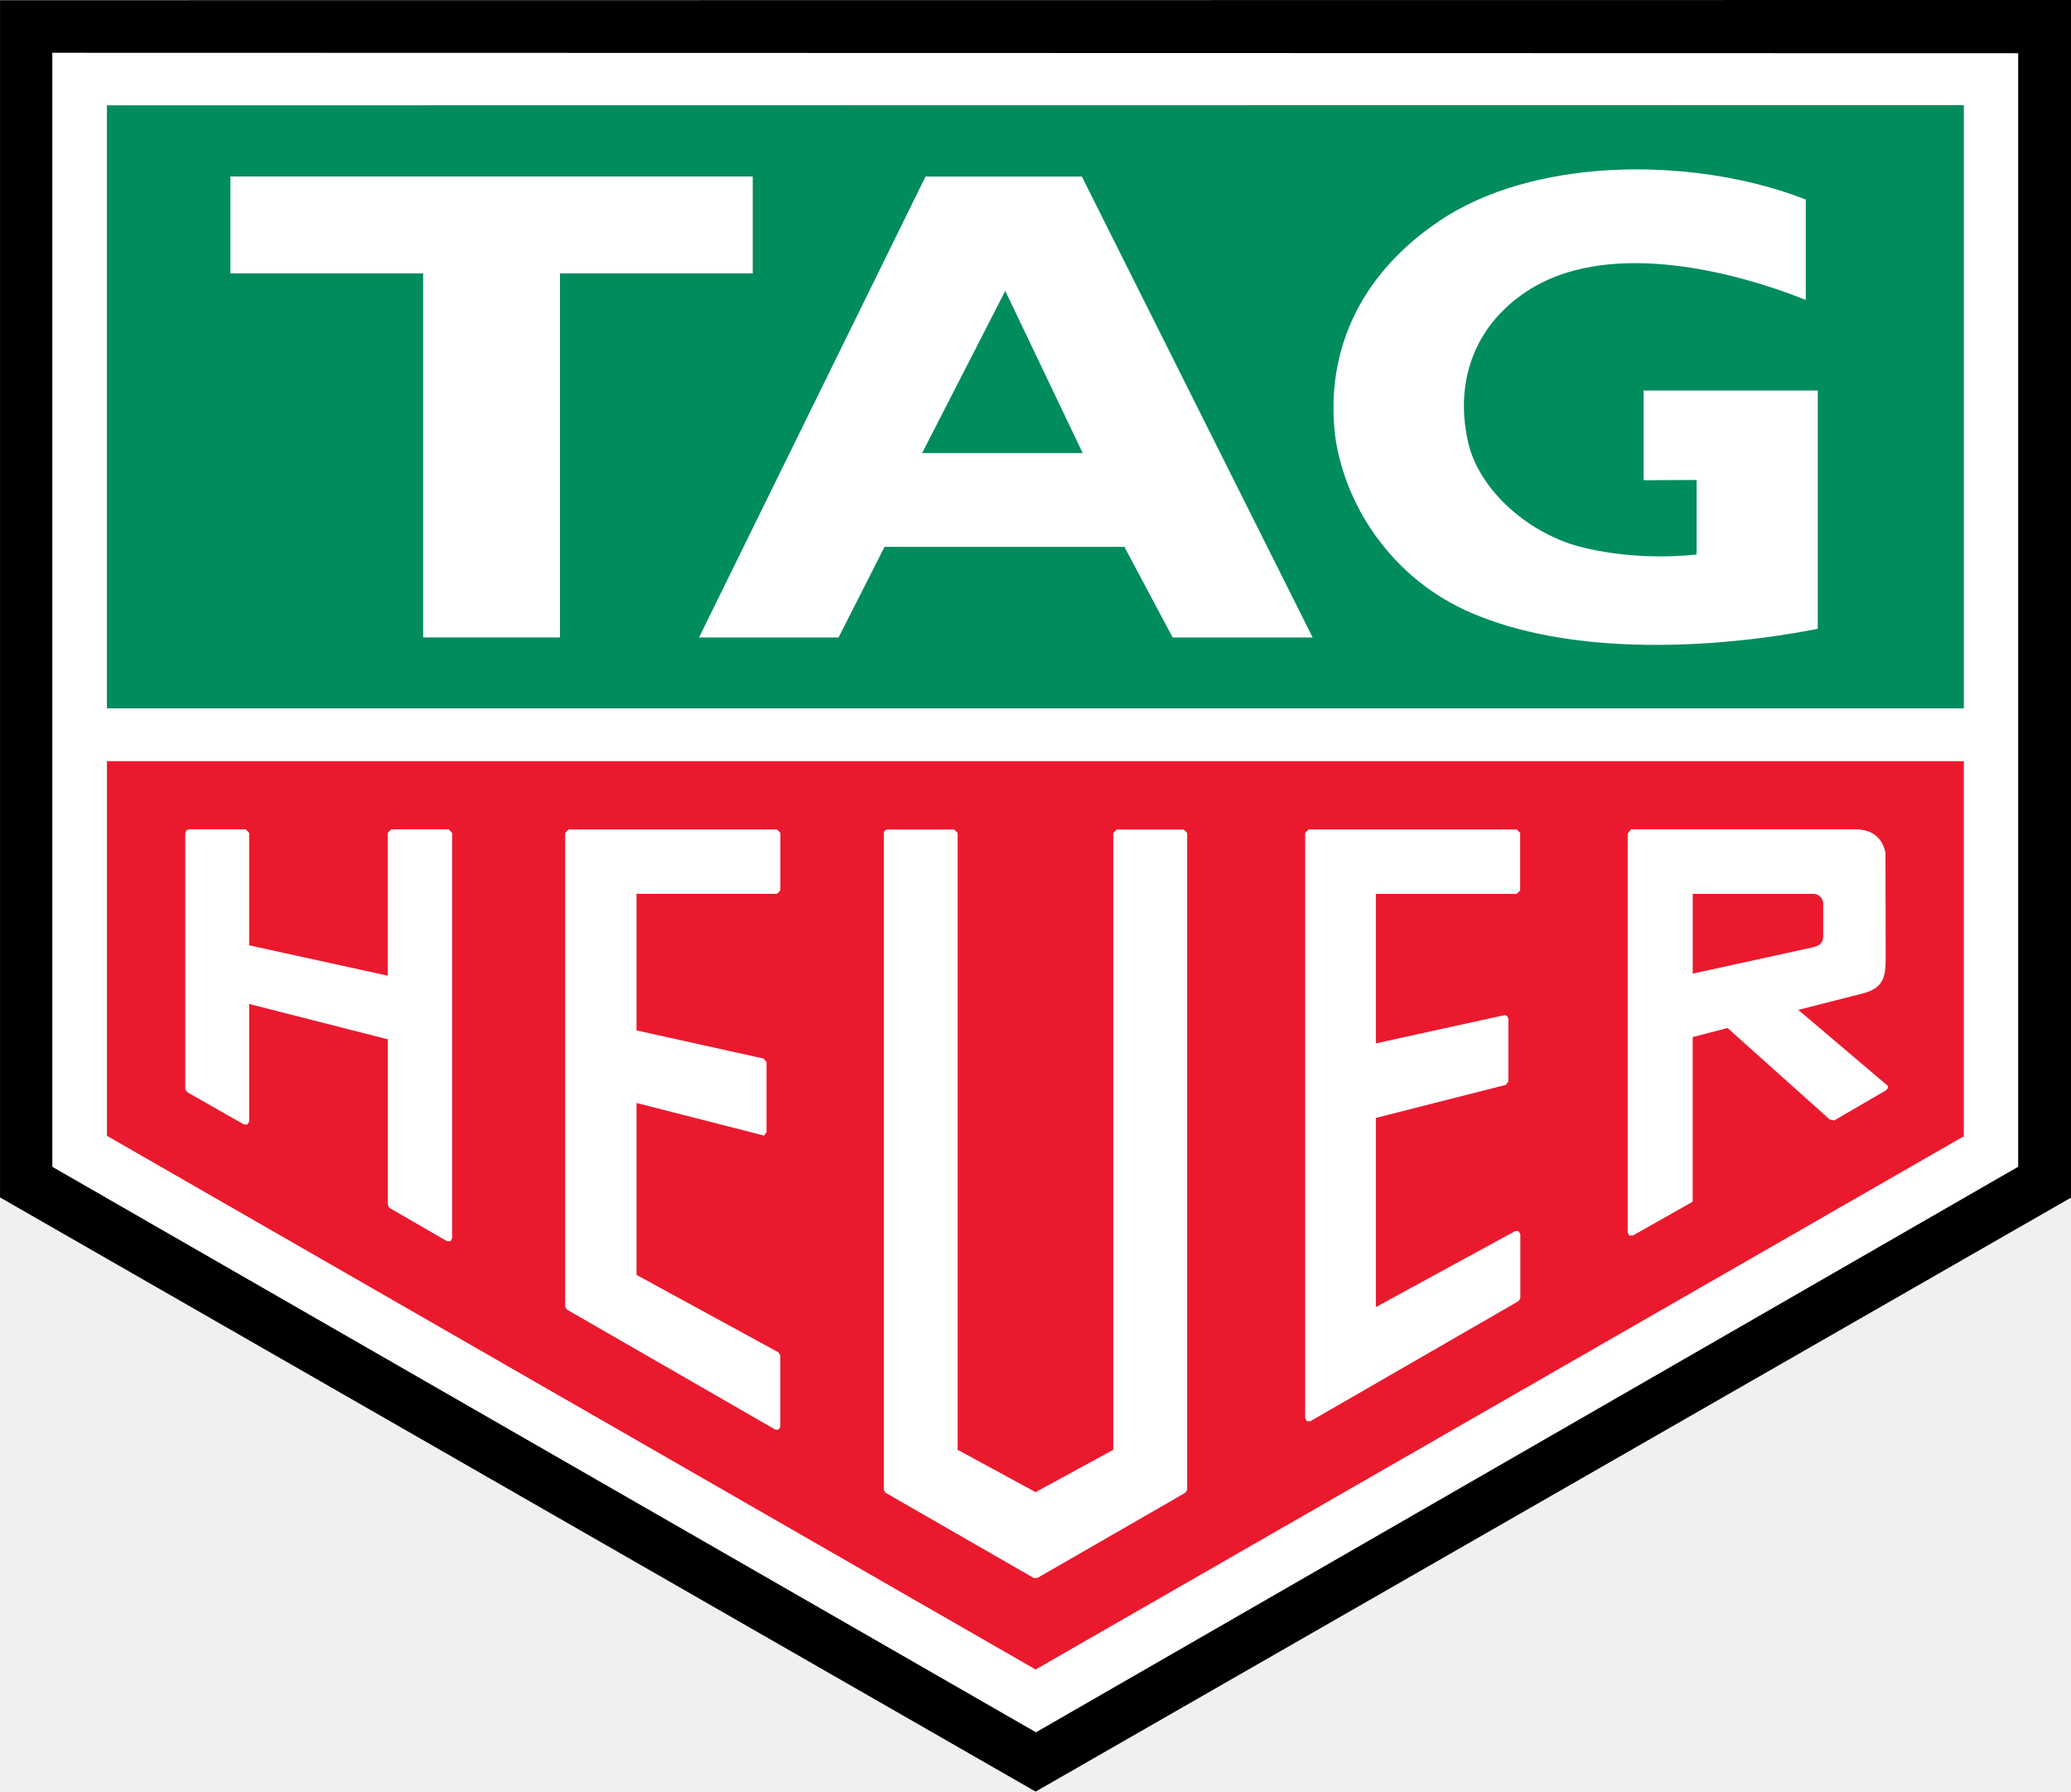
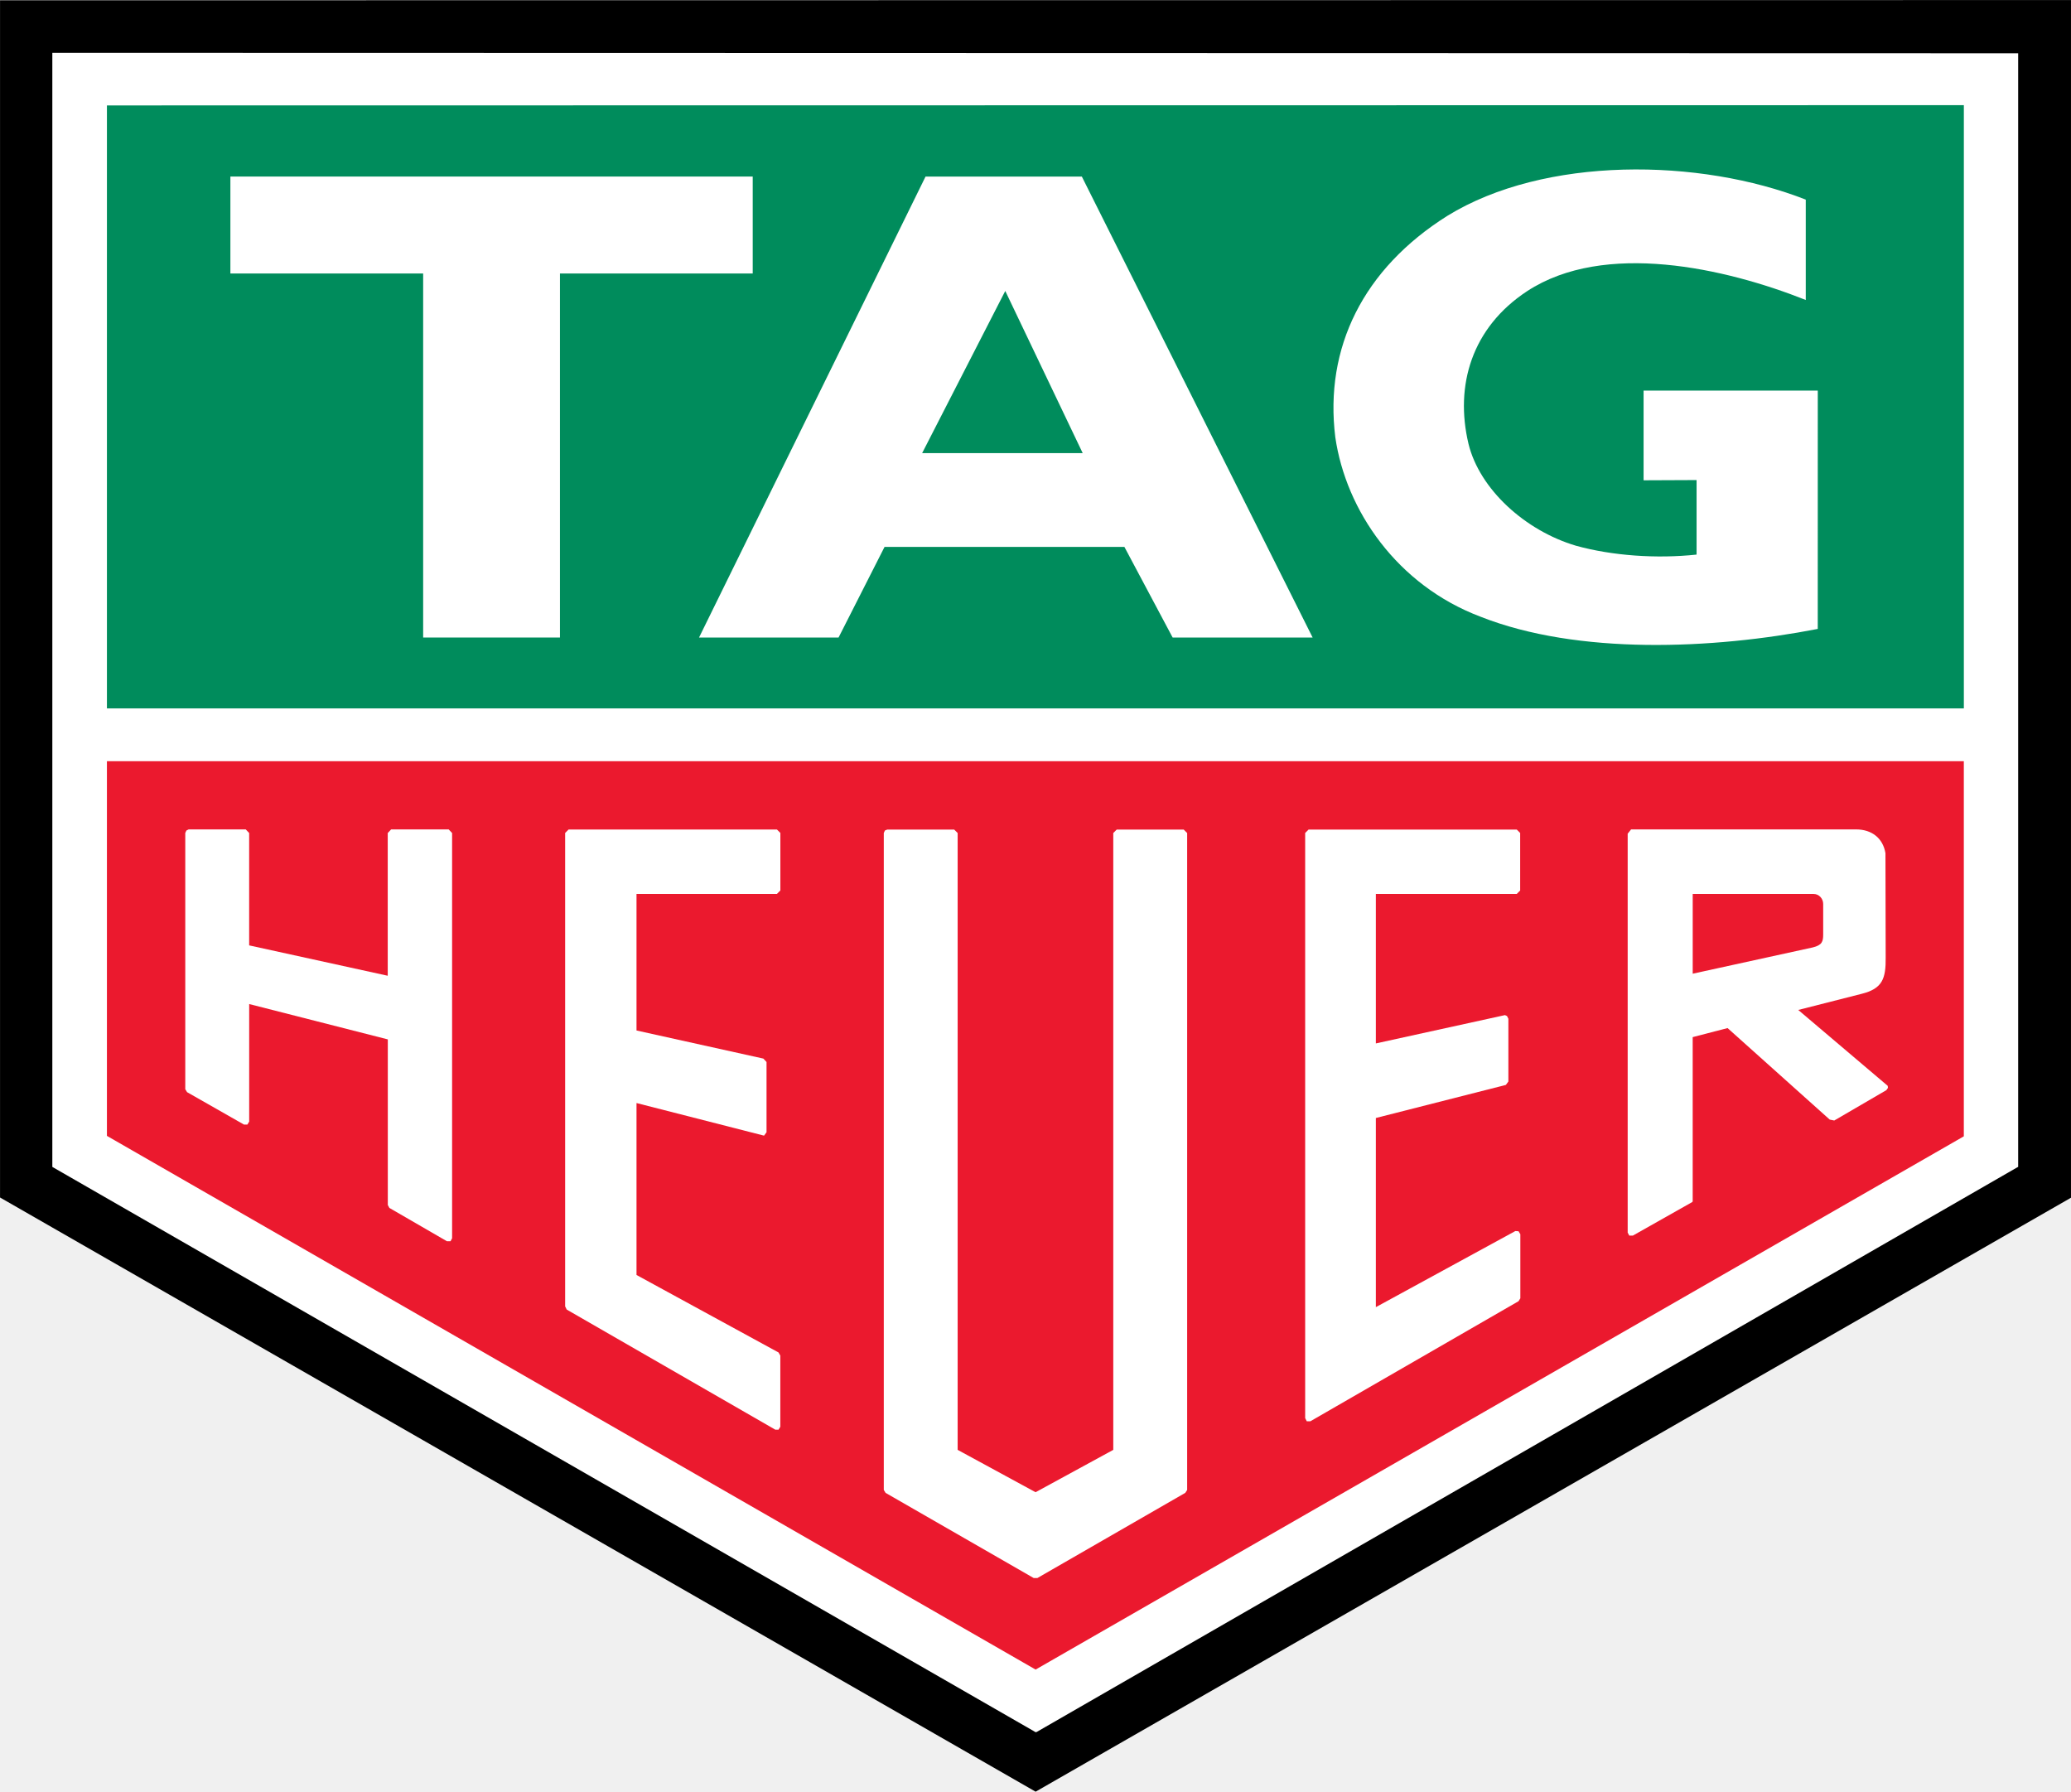
- <svg xmlns="http://www.w3.org/2000/svg" version="1.1" id="svg23825" width="115.61" height="100" viewBox="0 0 83.079 71.863">
+ <svg xmlns="http://www.w3.org/2000/svg" version="1.1" id="svg23825" width="115.61" height="100" viewBox="0 -0.003 83.079 71.863">
  <defs id="defs23819" />
  <g id="layer1" transform="translate(-68.07351,-149.1854)">
    <path style="fill:#000000;fill-opacity:1;fill-rule:evenodd;stroke:none;stroke-width:0.353" d="m 68.074,197.217 v -48.023 l 83.079,-0.009 v 48.041 l -41.535,23.825 z m 0,0" id="path39462" />
    <path style="fill:#ffffff;fill-opacity:1;fill-rule:nonzero;stroke:none;stroke-width:0.353" d="m 70.254,151.302 h -0.082 v 44.688 l 39.409,22.653 0.017,0.017 h 0.055 l 39.345,-22.653 0.036,-0.017 v -44.67 z m 0,0" id="path39464" />
    <path style="fill:#008c5c;fill-opacity:1;fill-rule:evenodd;stroke:none;stroke-width:0.353" d="M 72.362,153.411 V 177.599 H 146.855 v -24.198 z m 0,0" id="path39466" />
    <path style="fill:#eb192e;fill-opacity:1;fill-rule:evenodd;stroke:none;stroke-width:0.353" d="m 72.362,179.716 v 15.029 l 37.255,21.408 37.237,-21.39 v -15.047 z m 0,0" id="path39468" />
    <path style="fill:#ffffff;fill-opacity:1;fill-rule:evenodd;stroke:none;stroke-width:0.353" d="m 90.536,174.755 v -14.602 h 7.733 v -3.889 H 77.315 v 3.889 h 7.733 v 14.602 z m 0,0" id="path39470" />
    <path style="fill:#ffffff;fill-opacity:1;fill-rule:evenodd;stroke:none;stroke-width:0.353" d="m 140.994,174.41 c -4.207,0.818 -9.623,1.054 -13.53,-0.491 -3.344,-1.263 -5.397,-4.262 -5.824,-7.197 -0.445,-3.598 1.127,-6.76 4.489,-8.878 3.907,-2.408 10.123,-2.326 14.384,-0.654 v 4.025 c -3.226,-1.281 -8.078,-2.381 -11.177,-0.354 -2.226,1.463 -2.908,3.789 -2.353,6.124 0.445,1.826 2.281,3.489 4.316,4.089 1.445,0.4 3.226,0.527 4.834,0.354 v -2.989 l -2.126,0.009 v -3.598 h 6.988 z m 0,0" id="path39472" />
    <path style="fill:#ffffff;fill-opacity:1;fill-rule:evenodd;stroke:none;stroke-width:0.353" d="m 108.4,160.853 -3.335,6.506 h 6.442 z m -4.843,10.268 -1.845,3.635 h -5.597 l 9.087,-18.491 h 6.27 l 9.259,18.491 h -5.616 l -1.935,-3.635 z m 0,0" id="path39474" />
    <path style="fill:#ffffff;fill-opacity:1;fill-rule:nonzero;stroke:none;stroke-width:0.353" d="m 115.697,208.948 v -26.351 l -0.137,-0.137 h -2.69 l -0.137,0.137 v 24.743 l -3.117,1.699 -3.126,-1.699 v -24.743 l -0.137,-0.137 h -2.69 l -0.091,0.036 -0.045,0.1 v 26.351 l 0.072,0.118 5.943,3.417 h 0.145 l 5.934,-3.417 z m 0,0" id="path39476" />
    <path style="fill:#ffffff;fill-opacity:1;fill-rule:nonzero;stroke:none;stroke-width:0.353" d="m 99.177,206.531 h 0.127 l 0.072,-0.118 v -2.853 l -0.072,-0.127 -5.697,-3.108 v -6.897 l 5.116,1.308 0.1,-0.137 v -2.817 l -0.127,-0.137 -5.089,-1.127 v -5.479 h 5.634 l 0.137,-0.137 v -2.308 l -0.137,-0.137 h -8.36 l -0.137,0.137 v 18.991 l 0.063,0.127 z m 0,0" id="path39478" />
    <path style="fill:#ffffff;fill-opacity:1;fill-rule:nonzero;stroke:none;stroke-width:0.353" d="m 129.063,201.261 v -2.572 l -0.072,-0.118 -0.127,-0.009 -5.597,3.053 v -7.587 l 5.216,-1.327 0.1,-0.137 v -2.517 l -0.055,-0.109 -0.082,-0.037 -5.179,1.136 v -5.997 h 5.652 l 0.137,-0.137 v -2.308 l -0.137,-0.137 h -8.351 l -0.137,0.137 v 23.471 l 0.064,0.127 h 0.145 l 8.351,-4.816 z m 0,0" id="path39480" />
    <path style="fill:#ffffff;fill-opacity:1;fill-rule:nonzero;stroke:none;stroke-width:0.353" d="m 83.693,197.635 2.308,1.336 h 0.145 l 0.063,-0.118 V 182.597 l -0.137,-0.145 h -2.308 l -0.137,0.145 v 5.725 L 78.068,187.104 V 182.597 l -0.137,-0.145 h -2.29 l -0.091,0.045 -0.045,0.1 v 10.277 l 0.073,0.118 2.281,1.299 h 0.137 l 0.073,-0.118 v -4.716 l 5.561,1.418 v 6.642 z m 0,0" id="path39482" />
    <path style="fill:#ffffff;fill-opacity:1;fill-rule:nonzero;stroke:none;stroke-width:0.353" d="m 135.978,185.041 h 4.852 c 0.209,0 0.382,0.182 0.382,0.4 v 1.227 c 0,0.282 -0.045,0.427 -0.418,0.518 l -4.816,1.054 z m -2.544,13.703 h 0.145 l 2.381,-1.345 0.017,-0.027 v -6.588 l 1.399,-0.363 4.098,3.671 0.182,0.037 2.09,-1.218 0.064,-0.091 -0.009,-0.082 -3.589,-3.044 2.535,-0.645 c 0.845,-0.209 0.981,-0.609 0.972,-1.463 l -0.009,-4.18 c -0.1,-0.6 -0.545,-0.954 -1.181,-0.954 h -9.023 l -0.137,0.172 v 16.002 l 0.064,0.118" id="path39484" />
  </g>
</svg>
